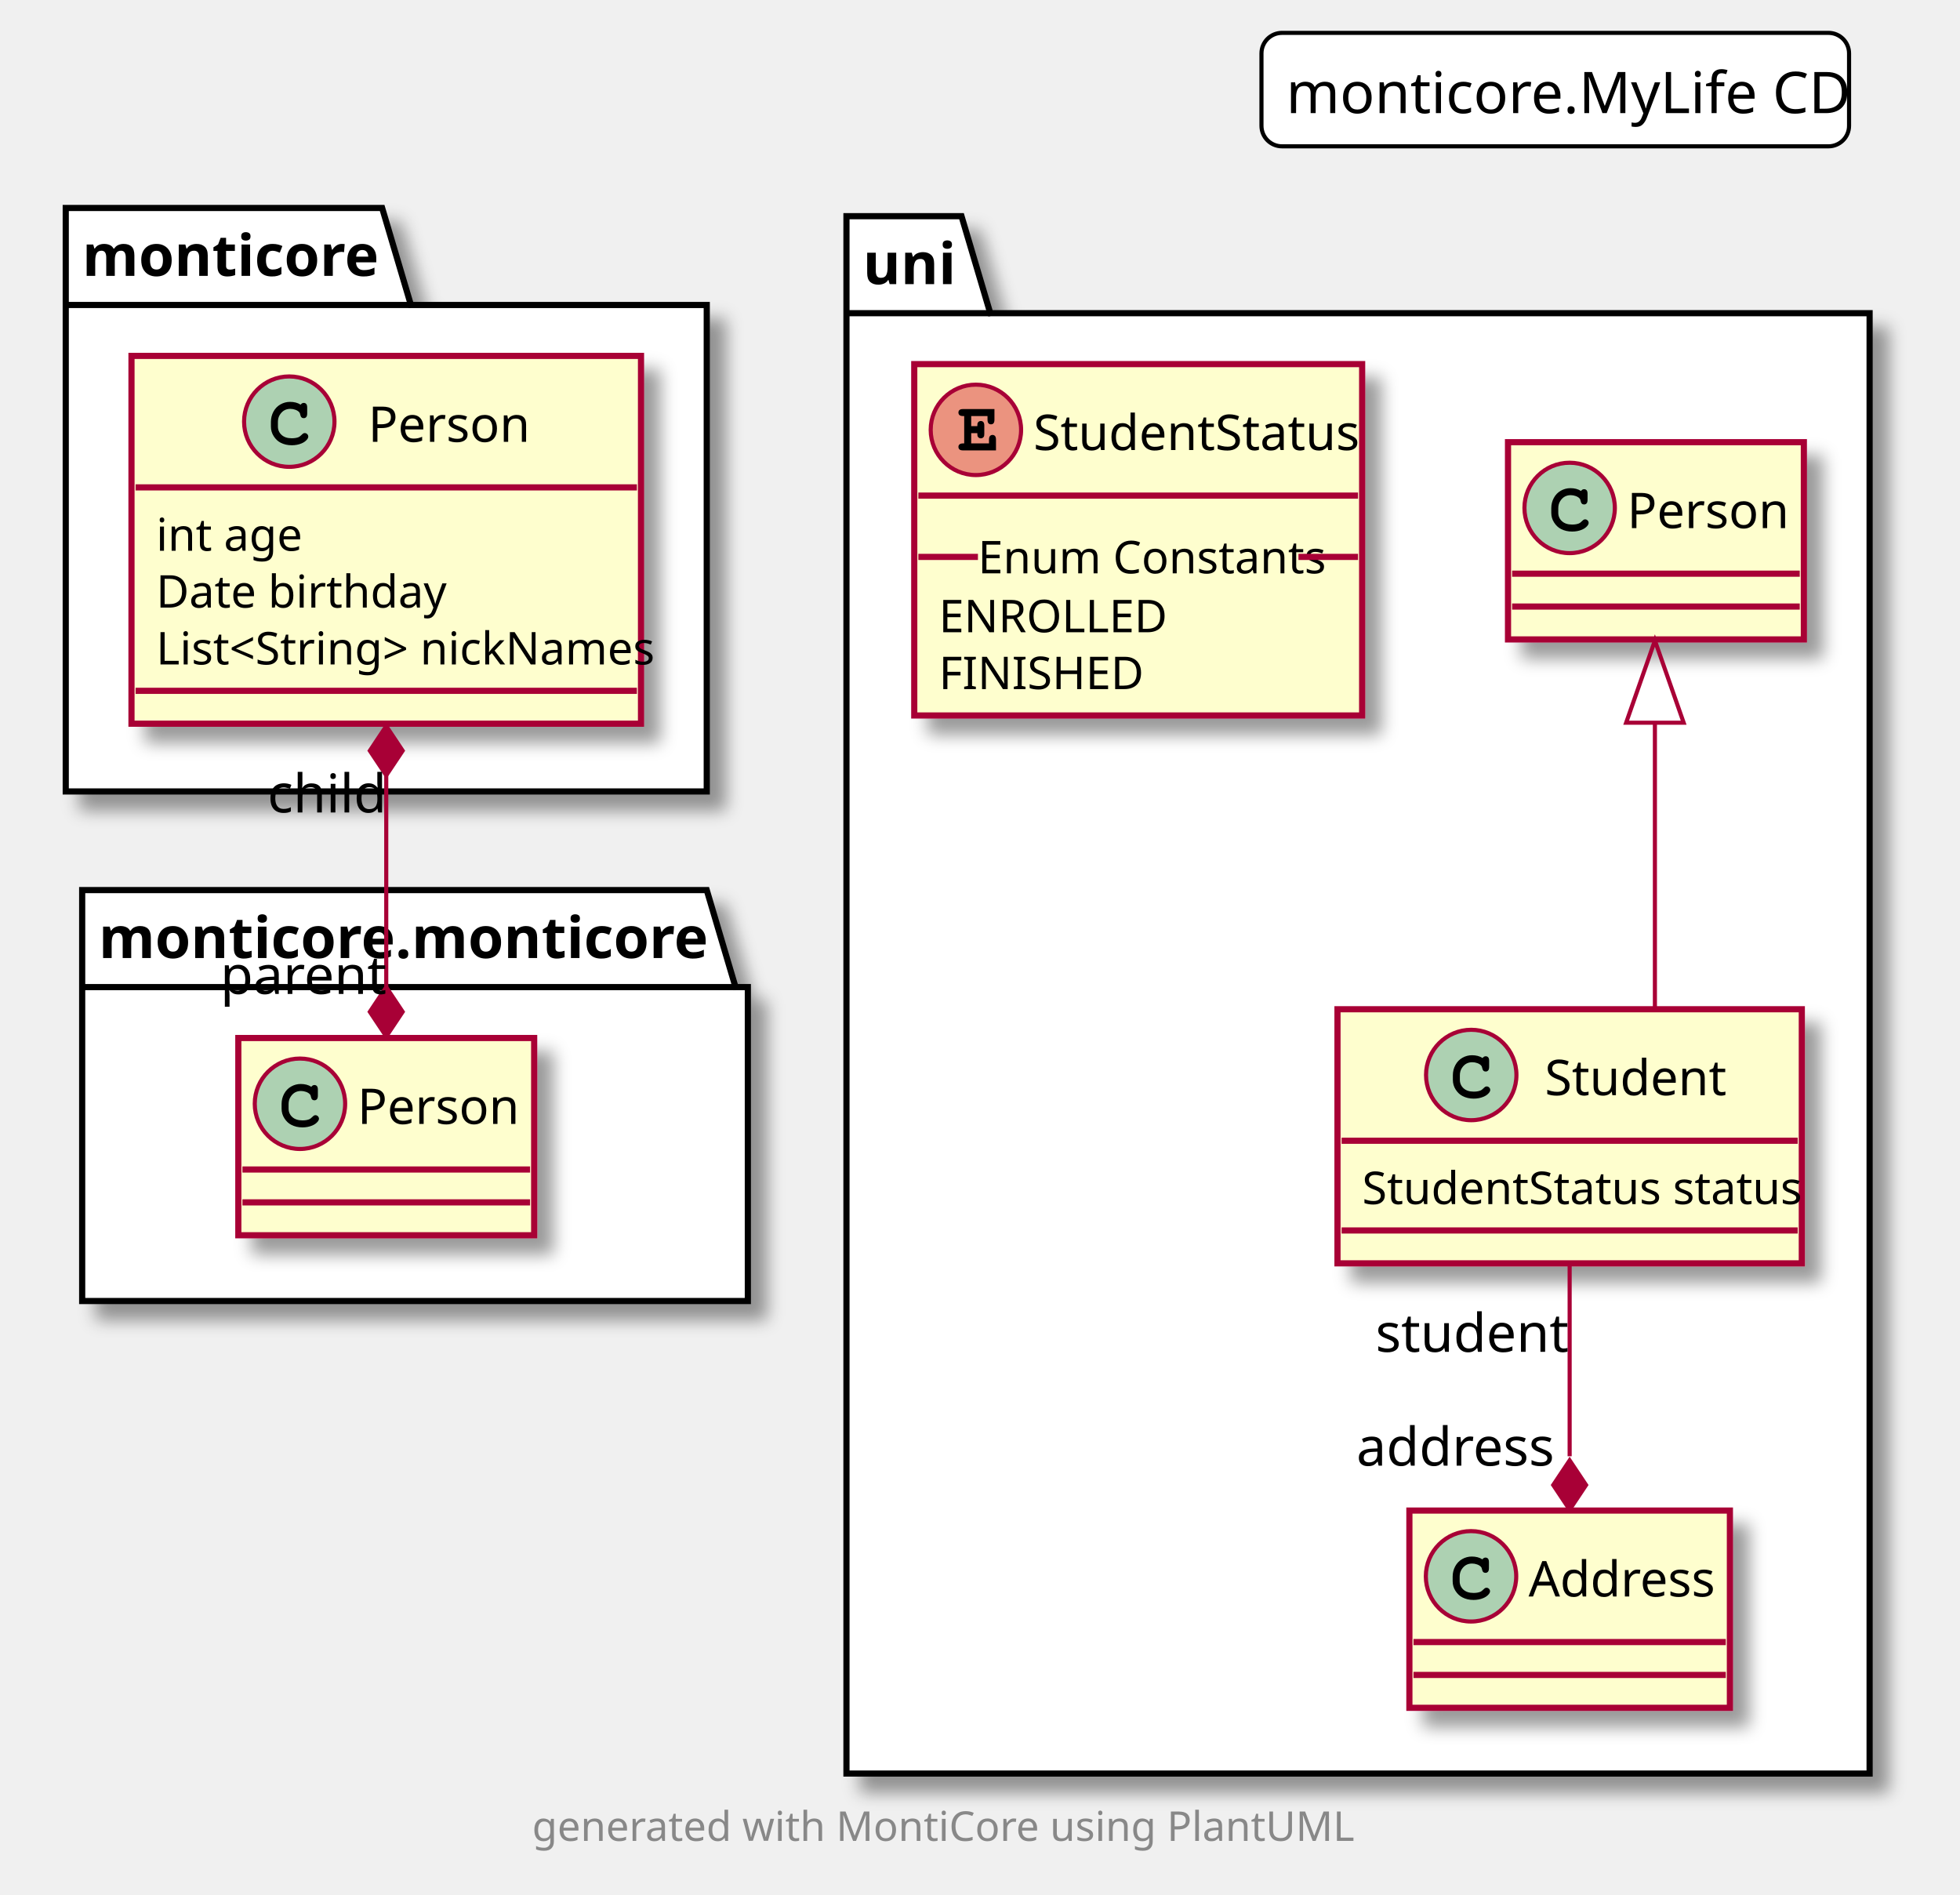
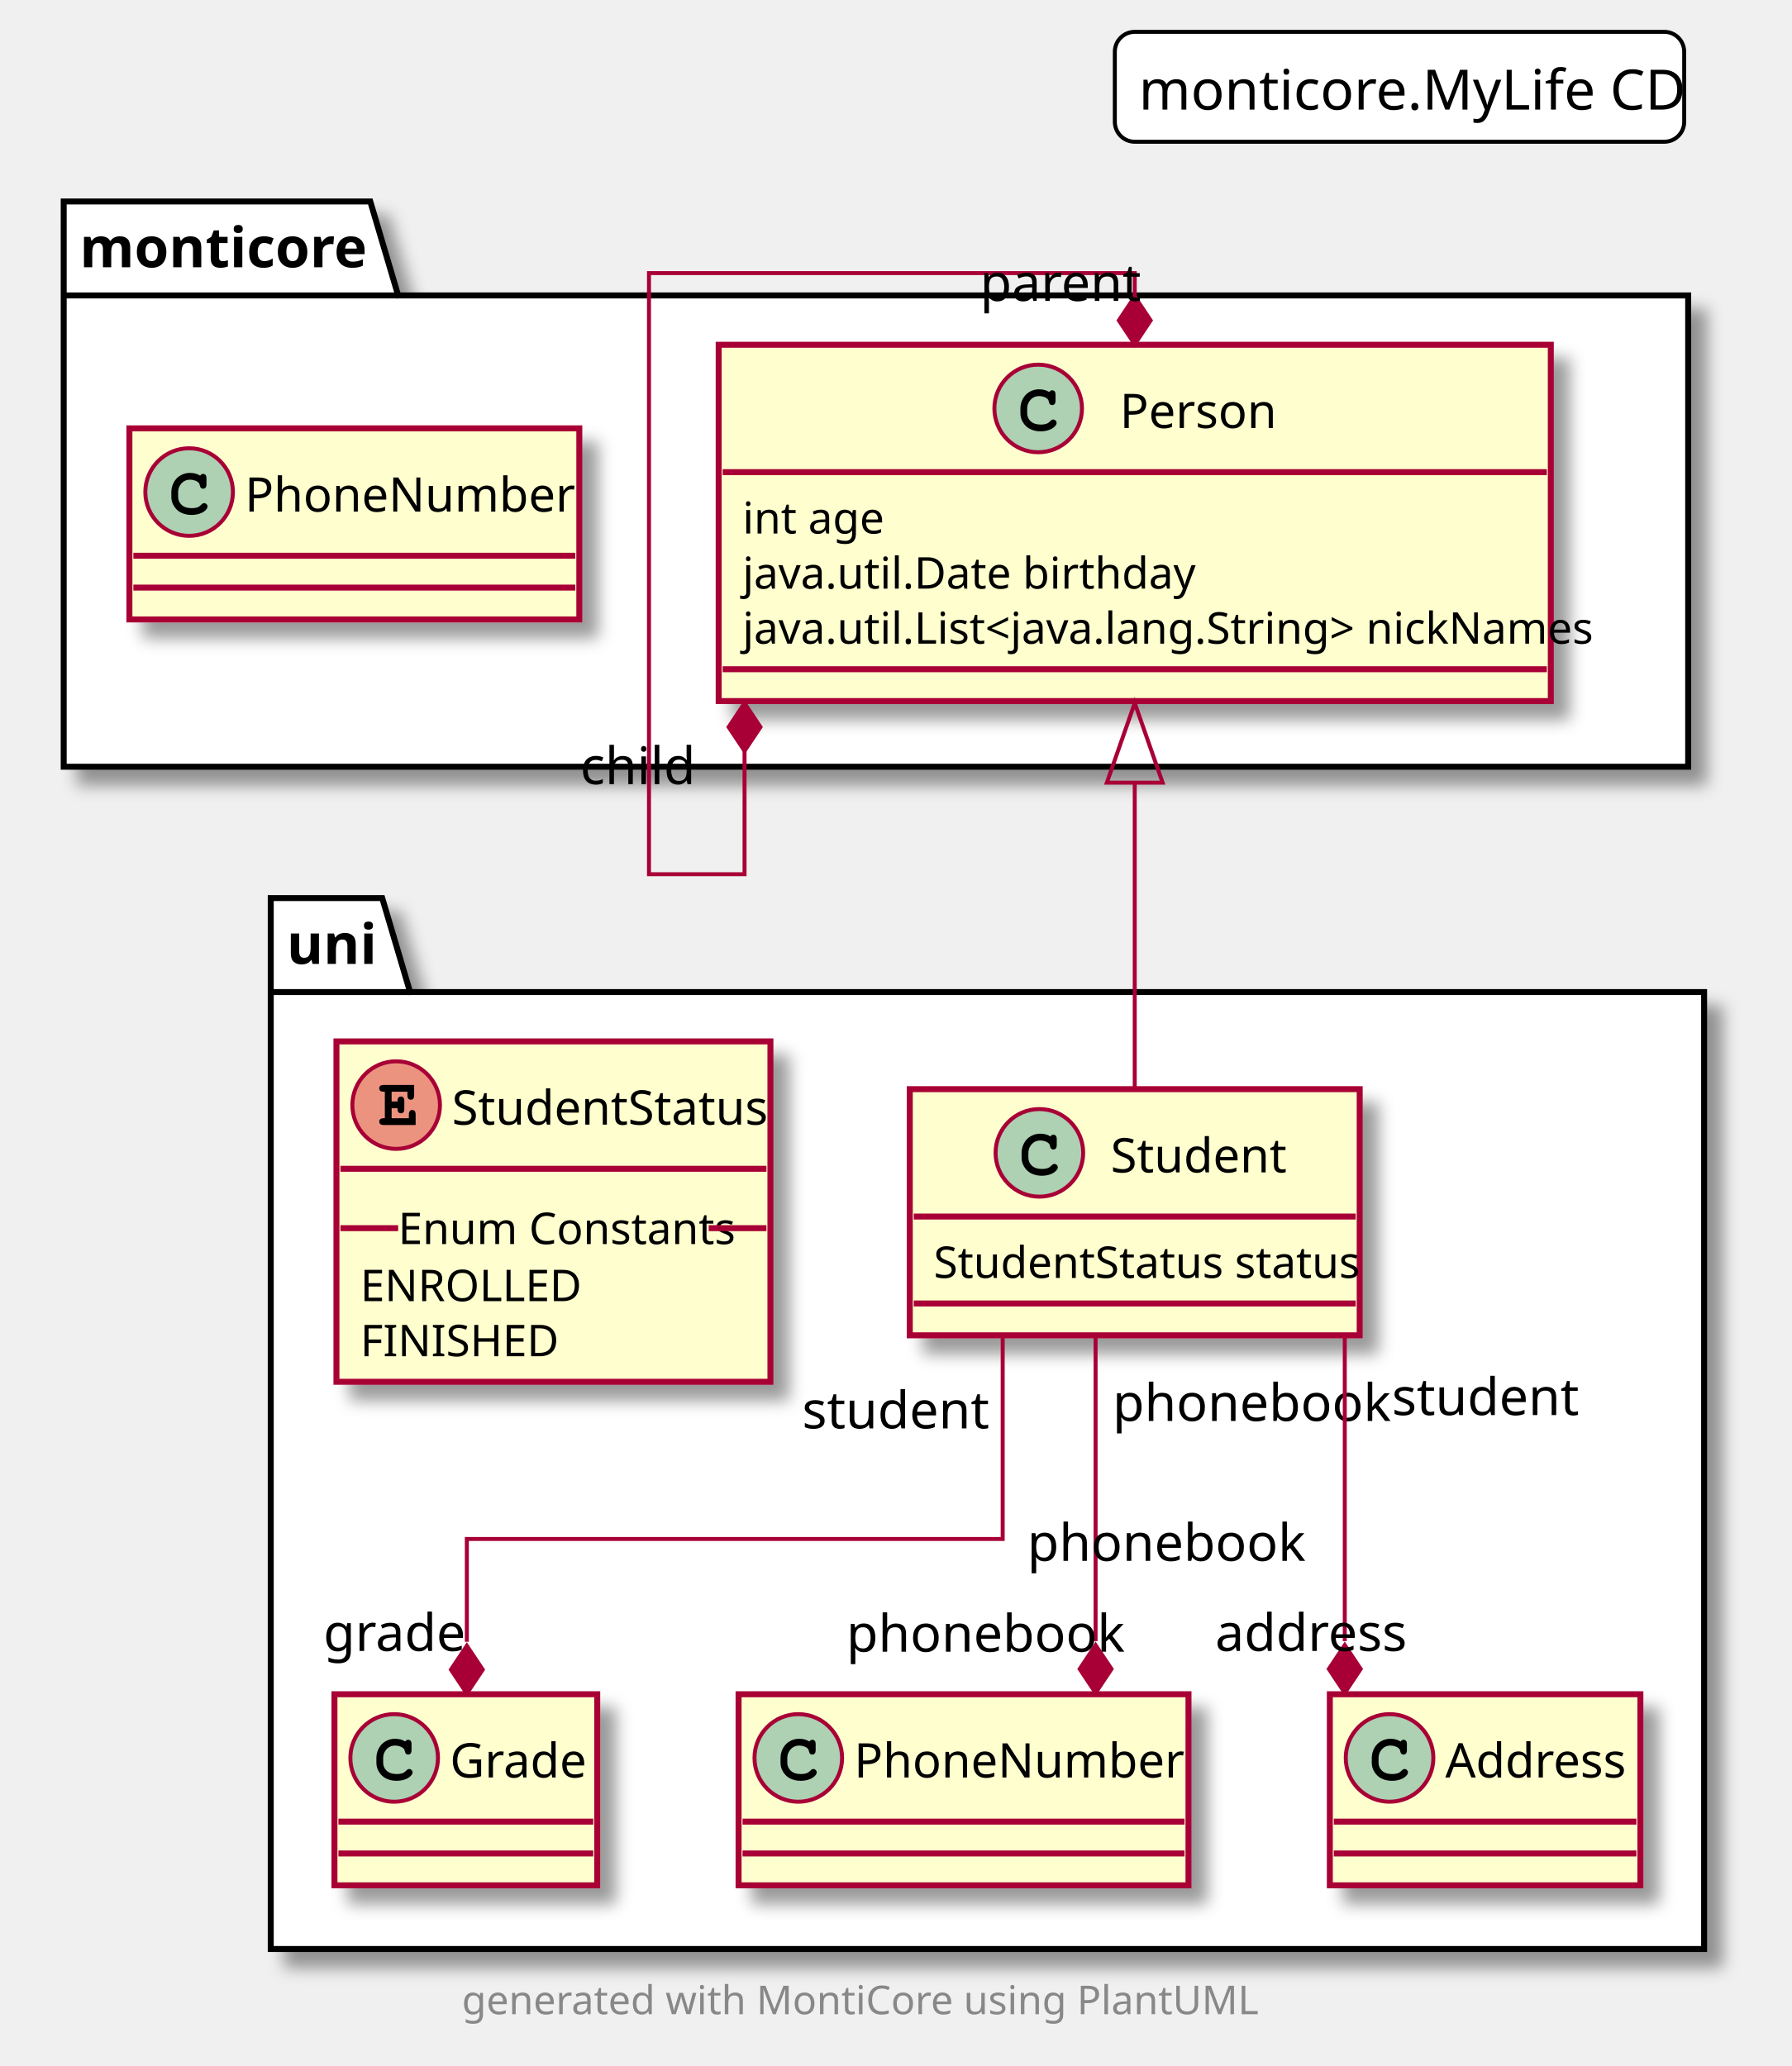
- <svg xmlns="http://www.w3.org/2000/svg" contentScriptType="application/ecmascript" contentStyleType="text/css" height="461px" preserveAspectRatio="none" style="width:477px;height:461px;" version="1.1" viewBox="0 0 477 461" width="477px" zoomAndPan="magnify">
+ <svg xmlns="http://www.w3.org/2000/svg" contentScriptType="application/ecmascript" contentStyleType="text/css" height="519px" preserveAspectRatio="none" style="width:450px;height:519px;" version="1.1" viewBox="0 0 450 519" width="450px" zoomAndPan="magnify">
  <defs>
-     <filter height="300%" id="f1g26eyxchkyy2" width="300%" x="-1" y="-1">
+     <filter height="300%" id="f1grjr6t81kyg3" width="300%" x="-1" y="-1">
      <feGaussianBlur result="blurOut" stdDeviation="2.0" />
      <feColorMatrix in="blurOut" result="blurOut2" type="matrix" values="0 0 0 0 0 0 0 0 0 0 0 0 0 0 0 0 0 0 .4 0" />
      <feOffset dx="4.0" dy="4.0" in="blurOut2" result="blurOut3" />
      <feBlend in="SourceGraphic" in2="blurOut3" mode="normal" />
    </filter>
  </defs>
  <g>
-     <rect fill="#FFFFFF" height="27.609" rx="5" ry="5" style="stroke: #000000; stroke-width: 1.0;" width="143" x="307" y="8" />
-     <text fill="#000000" font-family="sans-serif" font-size="14" lengthAdjust="spacingAndGlyphs" textLength="131" x="313" y="27.533">monticore.MyLife CD</text>
-     <polygon fill="#FFFFFF" filter="url(#f1g26eyxchkyy2)" points="16,50.609,93,50.609,100,74.219,172,74.219,172,192.609,16,192.609,16,50.609" style="stroke: #000000; stroke-width: 1.5;" />
+     <rect fill="#FFFFFF" height="27.609" rx="5" ry="5" style="stroke: #000000; stroke-width: 1.0;" width="143" x="280" y="8" />
+     <text fill="#000000" font-family="sans-serif" font-size="14" lengthAdjust="spacingAndGlyphs" textLength="131" x="286" y="27.533">monticore.MyLife CD</text>
+     <polygon fill="#FFFFFF" filter="url(#f1grjr6t81kyg3)" points="16,50.609,93,50.609,100,74.219,424,74.219,424,192.609,16,192.609,16,50.609" style="stroke: #000000; stroke-width: 1.5;" />
    <line style="stroke: #000000; stroke-width: 1.5;" x1="16" x2="100" y1="74.219" y2="74.219" />
    <text fill="#000000" font-family="sans-serif" font-size="14" font-weight="bold" lengthAdjust="spacingAndGlyphs" textLength="71" x="20" y="67.143">monticore</text>
-     <polygon fill="#FFFFFF" filter="url(#f1g26eyxchkyy2)" points="206,52.609,234,52.609,241,76.219,455,76.219,455,431.609,206,431.609,206,52.609" style="stroke: #000000; stroke-width: 1.5;" />
-     <line style="stroke: #000000; stroke-width: 1.5;" x1="206" x2="241" y1="76.219" y2="76.219" />
-     <text fill="#000000" font-family="sans-serif" font-size="14" font-weight="bold" lengthAdjust="spacingAndGlyphs" textLength="22" x="210" y="69.143">uni</text>
-     <polygon fill="#FFFFFF" filter="url(#f1g26eyxchkyy2)" points="20,216.609,172,216.609,179,240.219,182,240.219,182,316.609,20,316.609,20,216.609" style="stroke: #000000; stroke-width: 1.5;" />
-     <line style="stroke: #000000; stroke-width: 1.5;" x1="20" x2="179" y1="240.219" y2="240.219" />
-     <text fill="#000000" font-family="sans-serif" font-size="14" font-weight="bold" lengthAdjust="spacingAndGlyphs" textLength="146" x="24" y="233.143">monticore.monticore</text>
-     <rect fill="#FEFECE" filter="url(#f1g26eyxchkyy2)" height="89.508" id="monticore.Person" style="stroke: #A80036; stroke-width: 1.5;" width="124" x="32" y="86.609" />
-     <ellipse cx="70.4" cy="102.609" fill="#ADD1B2" rx="11" ry="11" style="stroke: #A80036; stroke-width: 1.0;" />
-     <path d="M73.166,98.484 Q73.322,98.266 73.509,98.156 Q73.697,98.047 73.916,98.047 Q74.291,98.047 74.525,98.305 Q74.759,98.562 74.759,99.172 L74.759,100.625 Q74.759,101.234 74.525,101.5 Q74.291,101.766 73.916,101.766 Q73.572,101.766 73.369,101.562 Q73.166,101.375 73.056,100.859 Q73.009,100.5 72.822,100.312 Q72.494,99.938 71.884,99.719 Q71.275,99.5 70.65,99.5 Q69.884,99.5 69.252,99.828 Q68.619,100.156 68.127,100.906 Q67.634,101.656 67.634,102.688 L67.634,103.781 Q67.634,105.016 68.525,105.836 Q69.416,106.656 71.009,106.656 Q71.947,106.656 72.603,106.406 Q72.994,106.25 73.416,105.812 Q73.681,105.547 73.83,105.469 Q73.978,105.391 74.181,105.391 Q74.509,105.391 74.767,105.648 Q75.025,105.906 75.025,106.25 Q75.025,106.594 74.681,107 Q74.181,107.578 73.384,107.906 Q72.306,108.359 71.009,108.359 Q69.494,108.359 68.291,107.734 Q67.306,107.234 66.619,106.164 Q65.931,105.094 65.931,103.812 L65.931,102.656 Q65.931,101.328 66.548,100.18 Q67.166,99.031 68.259,98.414 Q69.353,97.797 70.588,97.797 Q71.322,97.797 71.97,97.961 Q72.619,98.125 73.166,98.484 Z " />
-     <text fill="#000000" font-family="sans-serif" font-size="12" lengthAdjust="spacingAndGlyphs" textLength="40" x="89.6" y="107.519">Person</text>
-     <line style="stroke: #A80036; stroke-width: 1.5;" x1="33" x2="155" y1="118.609" y2="118.609" />
-     <text fill="#000000" font-family="sans-serif" font-size="11" lengthAdjust="spacingAndGlyphs" textLength="32" x="38" y="134.028">int age</text>
-     <text fill="#000000" font-family="sans-serif" font-size="11" lengthAdjust="spacingAndGlyphs" textLength="64" x="38" y="147.864">Date birthday</text>
-     <text fill="#000000" font-family="sans-serif" font-size="11" lengthAdjust="spacingAndGlyphs" textLength="112" x="38" y="161.7">List&lt;String&gt; nickNames</text>
-     <line style="stroke: #A80036; stroke-width: 1.5;" x1="33" x2="155" y1="168.117" y2="168.117" />
-     <rect fill="#FEFECE" filter="url(#f1g26eyxchkyy2)" height="61.836" id="uni.Student" style="stroke: #A80036; stroke-width: 1.5;" width="113" x="325.5" y="245.609" />
-     <ellipse cx="358.05" cy="261.609" fill="#ADD1B2" rx="11" ry="11" style="stroke: #A80036; stroke-width: 1.0;" />
-     <path d="M360.816,257.484 Q360.972,257.266 361.159,257.156 Q361.347,257.047 361.566,257.047 Q361.941,257.047 362.175,257.305 Q362.409,257.562 362.409,258.172 L362.409,259.625 Q362.409,260.234 362.175,260.5 Q361.941,260.766 361.566,260.766 Q361.222,260.766 361.019,260.562 Q360.816,260.375 360.706,259.859 Q360.659,259.5 360.472,259.312 Q360.144,258.938 359.534,258.719 Q358.925,258.5 358.3,258.5 Q357.534,258.5 356.902,258.828 Q356.269,259.156 355.777,259.906 Q355.284,260.656 355.284,261.688 L355.284,262.781 Q355.284,264.016 356.175,264.836 Q357.066,265.656 358.659,265.656 Q359.597,265.656 360.253,265.406 Q360.644,265.25 361.066,264.812 Q361.331,264.547 361.48,264.469 Q361.628,264.391 361.831,264.391 Q362.159,264.391 362.417,264.648 Q362.675,264.906 362.675,265.25 Q362.675,265.594 362.331,266 Q361.831,266.578 361.034,266.906 Q359.956,267.359 358.659,267.359 Q357.144,267.359 355.941,266.734 Q354.956,266.234 354.269,265.164 Q353.581,264.094 353.581,262.812 L353.581,261.656 Q353.581,260.328 354.198,259.18 Q354.816,258.031 355.909,257.414 Q357.003,256.797 358.238,256.797 Q358.972,256.797 359.62,256.961 Q360.269,257.125 360.816,257.484 Z " />
-     <text fill="#000000" font-family="sans-serif" font-size="12" lengthAdjust="spacingAndGlyphs" textLength="42" x="375.95" y="266.519">Student</text>
-     <line style="stroke: #A80036; stroke-width: 1.5;" x1="326.5" x2="437.5" y1="277.609" y2="277.609" />
-     <text fill="#000000" font-family="sans-serif" font-size="11" lengthAdjust="spacingAndGlyphs" textLength="101" x="331.5" y="293.028">StudentStatus status</text>
-     <line style="stroke: #A80036; stroke-width: 1.5;" x1="326.5" x2="437.5" y1="299.445" y2="299.445" />
-     <rect fill="#FEFECE" filter="url(#f1g26eyxchkyy2)" height="48" id="uni.Person" style="stroke: #A80036; stroke-width: 1.5;" width="72" x="367" y="107.609" />
-     <ellipse cx="382" cy="123.609" fill="#ADD1B2" rx="11" ry="11" style="stroke: #A80036; stroke-width: 1.0;" />
-     <path d="M384.766,119.484 Q384.922,119.266 385.109,119.156 Q385.297,119.047 385.516,119.047 Q385.891,119.047 386.125,119.305 Q386.359,119.562 386.359,120.172 L386.359,121.625 Q386.359,122.234 386.125,122.5 Q385.891,122.766 385.516,122.766 Q385.172,122.766 384.969,122.562 Q384.766,122.375 384.656,121.859 Q384.609,121.5 384.422,121.312 Q384.094,120.938 383.484,120.719 Q382.875,120.5 382.25,120.5 Q381.484,120.5 380.852,120.828 Q380.219,121.156 379.727,121.906 Q379.234,122.656 379.234,123.688 L379.234,124.781 Q379.234,126.016 380.125,126.836 Q381.016,127.656 382.609,127.656 Q383.547,127.656 384.203,127.406 Q384.594,127.25 385.016,126.812 Q385.281,126.547 385.43,126.469 Q385.578,126.391 385.781,126.391 Q386.109,126.391 386.367,126.648 Q386.625,126.906 386.625,127.25 Q386.625,127.594 386.281,128 Q385.781,128.578 384.984,128.906 Q383.906,129.359 382.609,129.359 Q381.094,129.359 379.891,128.734 Q378.906,128.234 378.219,127.164 Q377.531,126.094 377.531,124.812 L377.531,123.656 Q377.531,122.328 378.148,121.18 Q378.766,120.031 379.859,119.414 Q380.953,118.797 382.188,118.797 Q382.922,118.797 383.57,118.961 Q384.219,119.125 384.766,119.484 Z " />
-     <text fill="#000000" font-family="sans-serif" font-size="12" lengthAdjust="spacingAndGlyphs" textLength="40" x="396" y="128.519">Person</text>
-     <line style="stroke: #A80036; stroke-width: 1.5;" x1="368" x2="438" y1="139.609" y2="139.609" />
-     <line style="stroke: #A80036; stroke-width: 1.5;" x1="368" x2="438" y1="147.609" y2="147.609" />
-     <rect fill="#FEFECE" filter="url(#f1g26eyxchkyy2)" height="85.508" id="uni.StudentStatus" style="stroke: #A80036; stroke-width: 1.5;" width="109" x="222.5" y="88.609" />
-     <ellipse cx="237.5" cy="104.609" fill="#EB937F" rx="11" ry="11" style="stroke: #A80036; stroke-width: 1.0;" />
-     <path d="M236.359,105.406 L236.359,107.906 L240.688,107.906 L240.688,106.984 Q240.688,106.375 240.93,106.109 Q241.172,105.844 241.547,105.844 Q241.922,105.844 242.156,106.109 Q242.391,106.375 242.391,106.984 L242.391,109.609 L234.391,109.609 Q233.766,109.609 233.508,109.375 Q233.25,109.141 233.25,108.75 Q233.25,108.375 233.516,108.141 Q233.781,107.906 234.391,107.906 L234.656,107.906 L234.656,101.25 L234.391,101.25 Q233.766,101.25 233.508,101.016 Q233.25,100.781 233.25,100.391 Q233.25,100.016 233.508,99.781 Q233.766,99.547 234.391,99.547 L242.016,99.547 L242.016,102.141 Q242.016,102.75 241.789,103.008 Q241.562,103.266 241.172,103.266 Q240.797,103.266 240.562,103.008 Q240.328,102.75 240.328,102.141 L240.328,101.25 L236.359,101.25 L236.359,103.703 L237.844,103.703 Q237.844,103.047 237.969,102.859 Q238.234,102.453 238.703,102.453 Q239.078,102.453 239.312,102.711 Q239.547,102.969 239.547,103.578 L239.547,105.547 Q239.547,106.094 239.422,106.281 Q239.156,106.672 238.703,106.672 Q238.234,106.672 237.969,106.266 Q237.844,106.078 237.844,105.406 L236.359,105.406 Z " />
-     <text fill="#000000" font-family="sans-serif" font-size="12" lengthAdjust="spacingAndGlyphs" textLength="77" x="251.5" y="109.519">StudentStatus</text>
-     <line style="stroke: #A80036; stroke-width: 1.5;" x1="223.5" x2="330.5" y1="120.609" y2="120.609" />
-     <text fill="#000000" font-family="sans-serif" font-size="11" lengthAdjust="spacingAndGlyphs" textLength="53" x="228.5" y="153.864">ENROLLED</text>
-     <text fill="#000000" font-family="sans-serif" font-size="11" lengthAdjust="spacingAndGlyphs" textLength="44" x="228.5" y="167.7">FINISHED</text>
-     <line style="stroke: #A80036; stroke-width: 1.5;" x1="223.5" x2="238" y1="135.527" y2="135.527" />
-     <text fill="#000000" font-family="sans-serif" font-size="11" lengthAdjust="spacingAndGlyphs" textLength="78" x="238" y="139.528">Enum Constants</text>
-     <line style="stroke: #A80036; stroke-width: 1.5;" x1="316" x2="330.5" y1="135.527" y2="135.527" />
-     <rect fill="#FEFECE" filter="url(#f1g26eyxchkyy2)" height="48" id="uni.Address" style="stroke: #A80036; stroke-width: 1.5;" width="78" x="343" y="367.609" />
-     <ellipse cx="358" cy="383.609" fill="#ADD1B2" rx="11" ry="11" style="stroke: #A80036; stroke-width: 1.0;" />
-     <path d="M360.766,379.484 Q360.922,379.266 361.109,379.156 Q361.297,379.047 361.516,379.047 Q361.891,379.047 362.125,379.305 Q362.359,379.562 362.359,380.172 L362.359,381.625 Q362.359,382.234 362.125,382.5 Q361.891,382.766 361.516,382.766 Q361.172,382.766 360.969,382.562 Q360.766,382.375 360.656,381.859 Q360.609,381.5 360.422,381.312 Q360.094,380.938 359.484,380.719 Q358.875,380.5 358.25,380.5 Q357.484,380.5 356.852,380.828 Q356.219,381.156 355.727,381.906 Q355.234,382.656 355.234,383.688 L355.234,384.781 Q355.234,386.016 356.125,386.836 Q357.016,387.656 358.609,387.656 Q359.547,387.656 360.203,387.406 Q360.594,387.25 361.016,386.812 Q361.281,386.547 361.43,386.469 Q361.578,386.391 361.781,386.391 Q362.109,386.391 362.367,386.648 Q362.625,386.906 362.625,387.25 Q362.625,387.594 362.281,388 Q361.781,388.578 360.984,388.906 Q359.906,389.359 358.609,389.359 Q357.094,389.359 355.891,388.734 Q354.906,388.234 354.219,387.164 Q353.531,386.094 353.531,384.812 L353.531,383.656 Q353.531,382.328 354.148,381.18 Q354.766,380.031 355.859,379.414 Q356.953,378.797 358.188,378.797 Q358.922,378.797 359.57,378.961 Q360.219,379.125 360.766,379.484 Z " />
-     <text fill="#000000" font-family="sans-serif" font-size="12" lengthAdjust="spacingAndGlyphs" textLength="46" x="372" y="388.519">Address</text>
-     <line style="stroke: #A80036; stroke-width: 1.5;" x1="344" x2="420" y1="399.609" y2="399.609" />
-     <line style="stroke: #A80036; stroke-width: 1.5;" x1="344" x2="420" y1="407.609" y2="407.609" />
-     <rect fill="#FEFECE" filter="url(#f1g26eyxchkyy2)" height="48" id="monticore.monticore.Person" style="stroke: #A80036; stroke-width: 1.5;" width="72" x="58" y="252.609" />
-     <ellipse cx="73" cy="268.609" fill="#ADD1B2" rx="11" ry="11" style="stroke: #A80036; stroke-width: 1.0;" />
-     <path d="M75.766,264.484 Q75.922,264.266 76.109,264.156 Q76.297,264.047 76.516,264.047 Q76.891,264.047 77.125,264.305 Q77.359,264.562 77.359,265.172 L77.359,266.625 Q77.359,267.234 77.125,267.5 Q76.891,267.766 76.516,267.766 Q76.172,267.766 75.969,267.562 Q75.766,267.375 75.656,266.859 Q75.609,266.5 75.422,266.312 Q75.094,265.938 74.484,265.719 Q73.875,265.5 73.25,265.5 Q72.484,265.5 71.852,265.828 Q71.219,266.156 70.727,266.906 Q70.234,267.656 70.234,268.688 L70.234,269.781 Q70.234,271.016 71.125,271.836 Q72.016,272.656 73.609,272.656 Q74.547,272.656 75.203,272.406 Q75.594,272.25 76.016,271.812 Q76.281,271.547 76.43,271.469 Q76.578,271.391 76.781,271.391 Q77.109,271.391 77.367,271.648 Q77.625,271.906 77.625,272.25 Q77.625,272.594 77.281,273 Q76.781,273.578 75.984,273.906 Q74.906,274.359 73.609,274.359 Q72.094,274.359 70.891,273.734 Q69.906,273.234 69.219,272.164 Q68.531,271.094 68.531,269.812 L68.531,268.656 Q68.531,267.328 69.148,266.18 Q69.766,265.031 70.859,264.414 Q71.953,263.797 73.188,263.797 Q73.922,263.797 74.57,263.961 Q75.219,264.125 75.766,264.484 Z " />
-     <text fill="#000000" font-family="sans-serif" font-size="12" lengthAdjust="spacingAndGlyphs" textLength="40" x="87" y="273.519">Person</text>
-     <line style="stroke: #A80036; stroke-width: 1.5;" x1="59" x2="129" y1="284.609" y2="284.609" />
-     <line style="stroke: #A80036; stroke-width: 1.5;" x1="59" x2="129" y1="292.609" y2="292.609" />
-     <path d="M402.75,175.879 C402.75,175.879 402.75,245.421 402.75,245.421 " fill="none" id="uni.Person&lt;-uni.Student" style="stroke: #A80036; stroke-width: 1.0;" />
-     <polygon fill="none" points="395.75,175.879,402.75,155.879,409.75,175.879,395.75,175.879" style="stroke: #A80036; stroke-width: 1.0;" />
-     <path d="M94,188.693 C94,188.693 94,240.232 94,240.232 " fill="none" id="monticore.Person-monticore.monticore.Person" style="stroke: #A80036; stroke-width: 1.0;" />
-     <polygon fill="#A80036" points="94,252.232,98,246.232,94,240.232,90,246.232,94,252.232" style="stroke: #A80036; stroke-width: 1.0;" />
-     <polygon fill="#A80036" points="94,176.693,90,182.693,94,188.693,98,182.693,94,176.693" style="stroke: #A80036; stroke-width: 1.0;" />
-     <text fill="#000000" font-family="sans-serif" font-size="13" lengthAdjust="spacingAndGlyphs" textLength="36" x="53.612" y="241.878">parent</text>
-     <text fill="#000000" font-family="sans-serif" font-size="13" lengthAdjust="spacingAndGlyphs" textLength="27" x="65.102" y="197.713">child</text>
-     <path d="M382,307.73 C382,307.73 382,354.393 382,354.393 " fill="none" id="uni.Student-&gt;uni.Address" style="stroke: #A80036; stroke-width: 1.0;" />
-     <polygon fill="#A80036" points="382,367.393,386,361.393,382,355.393,378,361.393,382,367.393" style="stroke: #A80036; stroke-width: 1.0;" />
-     <text fill="#000000" font-family="sans-serif" font-size="13" lengthAdjust="spacingAndGlyphs" textLength="43" x="334.767" y="328.978">student</text>
-     <text fill="#000000" font-family="sans-serif" font-size="13" lengthAdjust="spacingAndGlyphs" textLength="46" x="330.106" y="356.678">address</text>
-     <text fill="#888888" font-family="sans-serif" font-size="10" lengthAdjust="spacingAndGlyphs" textLength="200" x="129.5" y="447.99">generated with MontiCore using PlantUML</text>
+     <polygon fill="#FFFFFF" filter="url(#f1grjr6t81kyg3)" points="68,225.609,96,225.609,103,249.219,428,249.219,428,489.609,68,489.609,68,225.609" style="stroke: #000000; stroke-width: 1.5;" />
+     <line style="stroke: #000000; stroke-width: 1.5;" x1="68" x2="103" y1="249.219" y2="249.219" />
+     <text fill="#000000" font-family="sans-serif" font-size="14" font-weight="bold" lengthAdjust="spacingAndGlyphs" textLength="22" x="72" y="242.143">uni</text>
+     <rect fill="#FEFECE" filter="url(#f1grjr6t81kyg3)" height="89.508" id="monticore.Person" style="stroke: #A80036; stroke-width: 1.5;" width="209" x="180.5" y="86.609" />
+     <ellipse cx="260.75" cy="102.609" fill="#ADD1B2" rx="11" ry="11" style="stroke: #A80036; stroke-width: 1.0;" />
+     <path d="M263.516,98.484 Q263.672,98.266 263.859,98.156 Q264.047,98.047 264.266,98.047 Q264.641,98.047 264.875,98.305 Q265.109,98.562 265.109,99.172 L265.109,100.625 Q265.109,101.234 264.875,101.5 Q264.641,101.766 264.266,101.766 Q263.922,101.766 263.719,101.562 Q263.516,101.375 263.406,100.859 Q263.359,100.5 263.172,100.312 Q262.844,99.938 262.234,99.719 Q261.625,99.5 261,99.5 Q260.234,99.5 259.602,99.828 Q258.969,100.156 258.477,100.906 Q257.984,101.656 257.984,102.688 L257.984,103.781 Q257.984,105.016 258.875,105.836 Q259.766,106.656 261.359,106.656 Q262.297,106.656 262.953,106.406 Q263.344,106.25 263.766,105.812 Q264.031,105.547 264.18,105.469 Q264.328,105.391 264.531,105.391 Q264.859,105.391 265.117,105.648 Q265.375,105.906 265.375,106.25 Q265.375,106.594 265.031,107 Q264.531,107.578 263.734,107.906 Q262.656,108.359 261.359,108.359 Q259.844,108.359 258.641,107.734 Q257.656,107.234 256.969,106.164 Q256.281,105.094 256.281,103.812 L256.281,102.656 Q256.281,101.328 256.898,100.18 Q257.516,99.031 258.609,98.414 Q259.703,97.797 260.938,97.797 Q261.672,97.797 262.32,97.961 Q262.969,98.125 263.516,98.484 Z " />
+     <text fill="#000000" font-family="sans-serif" font-size="12" lengthAdjust="spacingAndGlyphs" textLength="40" x="281.25" y="107.519">Person</text>
+     <line style="stroke: #A80036; stroke-width: 1.5;" x1="181.5" x2="388.5" y1="118.609" y2="118.609" />
+     <text fill="#000000" font-family="sans-serif" font-size="11" lengthAdjust="spacingAndGlyphs" textLength="32" x="186.5" y="134.028">int age</text>
+     <text fill="#000000" font-family="sans-serif" font-size="11" lengthAdjust="spacingAndGlyphs" textLength="103" x="186.5" y="147.864">java.util.Date birthday</text>
+     <text fill="#000000" font-family="sans-serif" font-size="11" lengthAdjust="spacingAndGlyphs" textLength="197" x="186.5" y="161.7">java.util.List&lt;java.lang.String&gt; nickNames</text>
+     <line style="stroke: #A80036; stroke-width: 1.5;" x1="181.5" x2="388.5" y1="168.117" y2="168.117" />
+     <rect fill="#FEFECE" filter="url(#f1grjr6t81kyg3)" height="48" id="monticore.PhoneNumber" style="stroke: #A80036; stroke-width: 1.5;" width="113" x="32.5" y="107.609" />
+     <ellipse cx="47.5" cy="123.609" fill="#ADD1B2" rx="11" ry="11" style="stroke: #A80036; stroke-width: 1.0;" />
+     <path d="M50.266,119.484 Q50.422,119.266 50.609,119.156 Q50.797,119.047 51.016,119.047 Q51.391,119.047 51.625,119.305 Q51.859,119.562 51.859,120.172 L51.859,121.625 Q51.859,122.234 51.625,122.5 Q51.391,122.766 51.016,122.766 Q50.672,122.766 50.469,122.562 Q50.266,122.375 50.156,121.859 Q50.109,121.5 49.922,121.312 Q49.594,120.938 48.984,120.719 Q48.375,120.5 47.75,120.5 Q46.984,120.5 46.352,120.828 Q45.719,121.156 45.227,121.906 Q44.734,122.656 44.734,123.688 L44.734,124.781 Q44.734,126.016 45.625,126.836 Q46.516,127.656 48.109,127.656 Q49.047,127.656 49.703,127.406 Q50.094,127.25 50.516,126.812 Q50.781,126.547 50.93,126.469 Q51.078,126.391 51.281,126.391 Q51.609,126.391 51.867,126.648 Q52.125,126.906 52.125,127.25 Q52.125,127.594 51.781,128 Q51.281,128.578 50.484,128.906 Q49.406,129.359 48.109,129.359 Q46.594,129.359 45.391,128.734 Q44.406,128.234 43.719,127.164 Q43.031,126.094 43.031,124.812 L43.031,123.656 Q43.031,122.328 43.648,121.18 Q44.266,120.031 45.359,119.414 Q46.453,118.797 47.688,118.797 Q48.422,118.797 49.07,118.961 Q49.719,119.125 50.266,119.484 Z " />
+     <text fill="#000000" font-family="sans-serif" font-size="12" lengthAdjust="spacingAndGlyphs" textLength="81" x="61.5" y="128.519">PhoneNumber</text>
+     <line style="stroke: #A80036; stroke-width: 1.5;" x1="33.5" x2="144.5" y1="139.609" y2="139.609" />
+     <line style="stroke: #A80036; stroke-width: 1.5;" x1="33.5" x2="144.5" y1="147.609" y2="147.609" />
+     <rect fill="#FEFECE" filter="url(#f1grjr6t81kyg3)" height="61.836" id="uni.Student" style="stroke: #A80036; stroke-width: 1.5;" width="113" x="228.5" y="273.609" />
+     <ellipse cx="261.05" cy="289.609" fill="#ADD1B2" rx="11" ry="11" style="stroke: #A80036; stroke-width: 1.0;" />
+     <path d="M263.816,285.484 Q263.972,285.266 264.159,285.156 Q264.347,285.047 264.566,285.047 Q264.941,285.047 265.175,285.305 Q265.409,285.562 265.409,286.172 L265.409,287.625 Q265.409,288.234 265.175,288.5 Q264.941,288.766 264.566,288.766 Q264.222,288.766 264.019,288.562 Q263.816,288.375 263.706,287.859 Q263.659,287.5 263.472,287.312 Q263.144,286.938 262.534,286.719 Q261.925,286.5 261.3,286.5 Q260.534,286.5 259.902,286.828 Q259.269,287.156 258.777,287.906 Q258.284,288.656 258.284,289.688 L258.284,290.781 Q258.284,292.016 259.175,292.836 Q260.066,293.656 261.659,293.656 Q262.597,293.656 263.253,293.406 Q263.644,293.25 264.066,292.812 Q264.331,292.547 264.48,292.469 Q264.628,292.391 264.831,292.391 Q265.159,292.391 265.417,292.648 Q265.675,292.906 265.675,293.25 Q265.675,293.594 265.331,294 Q264.831,294.578 264.034,294.906 Q262.956,295.359 261.659,295.359 Q260.144,295.359 258.941,294.734 Q257.956,294.234 257.269,293.164 Q256.581,292.094 256.581,290.812 L256.581,289.656 Q256.581,288.328 257.198,287.18 Q257.816,286.031 258.909,285.414 Q260.003,284.797 261.238,284.797 Q261.972,284.797 262.62,284.961 Q263.269,285.125 263.816,285.484 Z " />
+     <text fill="#000000" font-family="sans-serif" font-size="12" lengthAdjust="spacingAndGlyphs" textLength="42" x="278.95" y="294.519">Student</text>
+     <line style="stroke: #A80036; stroke-width: 1.5;" x1="229.5" x2="340.5" y1="305.609" y2="305.609" />
+     <text fill="#000000" font-family="sans-serif" font-size="11" lengthAdjust="spacingAndGlyphs" textLength="101" x="234.5" y="321.028">StudentStatus status</text>
+     <line style="stroke: #A80036; stroke-width: 1.5;" x1="229.5" x2="340.5" y1="327.445" y2="327.445" />
+     <rect fill="#FEFECE" filter="url(#f1grjr6t81kyg3)" height="48" id="uni.Grade" style="stroke: #A80036; stroke-width: 1.5;" width="66" x="84" y="425.609" />
+     <ellipse cx="99" cy="441.609" fill="#ADD1B2" rx="11" ry="11" style="stroke: #A80036; stroke-width: 1.0;" />
+     <path d="M101.766,437.484 Q101.922,437.266 102.109,437.156 Q102.297,437.047 102.516,437.047 Q102.891,437.047 103.125,437.305 Q103.359,437.562 103.359,438.172 L103.359,439.625 Q103.359,440.234 103.125,440.5 Q102.891,440.766 102.516,440.766 Q102.172,440.766 101.969,440.562 Q101.766,440.375 101.656,439.859 Q101.609,439.5 101.422,439.312 Q101.094,438.938 100.484,438.719 Q99.875,438.5 99.25,438.5 Q98.484,438.5 97.852,438.828 Q97.219,439.156 96.727,439.906 Q96.234,440.656 96.234,441.688 L96.234,442.781 Q96.234,444.016 97.125,444.836 Q98.016,445.656 99.609,445.656 Q100.547,445.656 101.203,445.406 Q101.594,445.25 102.016,444.812 Q102.281,444.547 102.43,444.469 Q102.578,444.391 102.781,444.391 Q103.109,444.391 103.367,444.648 Q103.625,444.906 103.625,445.25 Q103.625,445.594 103.281,446 Q102.781,446.578 101.984,446.906 Q100.906,447.359 99.609,447.359 Q98.094,447.359 96.891,446.734 Q95.906,446.234 95.219,445.164 Q94.531,444.094 94.531,442.812 L94.531,441.656 Q94.531,440.328 95.148,439.18 Q95.766,438.031 96.859,437.414 Q97.953,436.797 99.188,436.797 Q99.922,436.797 100.57,436.961 Q101.219,437.125 101.766,437.484 Z " />
+     <text fill="#000000" font-family="sans-serif" font-size="12" lengthAdjust="spacingAndGlyphs" textLength="34" x="113" y="446.519">Grade</text>
+     <line style="stroke: #A80036; stroke-width: 1.5;" x1="85" x2="149" y1="457.609" y2="457.609" />
+     <line style="stroke: #A80036; stroke-width: 1.5;" x1="85" x2="149" y1="465.609" y2="465.609" />
+     <rect fill="#FEFECE" filter="url(#f1grjr6t81kyg3)" height="85.508" id="uni.StudentStatus" style="stroke: #A80036; stroke-width: 1.5;" width="109" x="84.5" y="261.609" />
+     <ellipse cx="99.5" cy="277.609" fill="#EB937F" rx="11" ry="11" style="stroke: #A80036; stroke-width: 1.0;" />
+     <path d="M98.359,278.406 L98.359,280.906 L102.688,280.906 L102.688,279.984 Q102.688,279.375 102.93,279.109 Q103.172,278.844 103.547,278.844 Q103.922,278.844 104.156,279.109 Q104.391,279.375 104.391,279.984 L104.391,282.609 L96.391,282.609 Q95.766,282.609 95.508,282.375 Q95.25,282.141 95.25,281.75 Q95.25,281.375 95.516,281.141 Q95.781,280.906 96.391,280.906 L96.656,280.906 L96.656,274.25 L96.391,274.25 Q95.766,274.25 95.508,274.016 Q95.25,273.781 95.25,273.391 Q95.25,273.016 95.508,272.781 Q95.766,272.547 96.391,272.547 L104.016,272.547 L104.016,275.141 Q104.016,275.75 103.789,276.008 Q103.562,276.266 103.172,276.266 Q102.797,276.266 102.562,276.008 Q102.328,275.75 102.328,275.141 L102.328,274.25 L98.359,274.25 L98.359,276.703 L99.844,276.703 Q99.844,276.047 99.969,275.859 Q100.234,275.453 100.703,275.453 Q101.078,275.453 101.312,275.711 Q101.547,275.969 101.547,276.578 L101.547,278.547 Q101.547,279.094 101.422,279.281 Q101.156,279.672 100.703,279.672 Q100.234,279.672 99.969,279.266 Q99.844,279.078 99.844,278.406 L98.359,278.406 Z " />
+     <text fill="#000000" font-family="sans-serif" font-size="12" lengthAdjust="spacingAndGlyphs" textLength="77" x="113.5" y="282.519">StudentStatus</text>
+     <line style="stroke: #A80036; stroke-width: 1.5;" x1="85.5" x2="192.5" y1="293.609" y2="293.609" />
+     <text fill="#000000" font-family="sans-serif" font-size="11" lengthAdjust="spacingAndGlyphs" textLength="53" x="90.5" y="326.864">ENROLLED</text>
+     <text fill="#000000" font-family="sans-serif" font-size="11" lengthAdjust="spacingAndGlyphs" textLength="44" x="90.5" y="340.7">FINISHED</text>
+     <line style="stroke: #A80036; stroke-width: 1.5;" x1="85.5" x2="100" y1="308.527" y2="308.527" />
+     <text fill="#000000" font-family="sans-serif" font-size="11" lengthAdjust="spacingAndGlyphs" textLength="78" x="100" y="312.528">Enum Constants</text>
+     <line style="stroke: #A80036; stroke-width: 1.5;" x1="178" x2="192.5" y1="308.527" y2="308.527" />
+     <rect fill="#FEFECE" filter="url(#f1grjr6t81kyg3)" height="48" id="uni.PhoneNumber" style="stroke: #A80036; stroke-width: 1.5;" width="113" x="185.5" y="425.609" />
+     <ellipse cx="200.5" cy="441.609" fill="#ADD1B2" rx="11" ry="11" style="stroke: #A80036; stroke-width: 1.0;" />
+     <path d="M203.266,437.484 Q203.422,437.266 203.609,437.156 Q203.797,437.047 204.016,437.047 Q204.391,437.047 204.625,437.305 Q204.859,437.562 204.859,438.172 L204.859,439.625 Q204.859,440.234 204.625,440.5 Q204.391,440.766 204.016,440.766 Q203.672,440.766 203.469,440.562 Q203.266,440.375 203.156,439.859 Q203.109,439.5 202.922,439.312 Q202.594,438.938 201.984,438.719 Q201.375,438.5 200.75,438.5 Q199.984,438.5 199.352,438.828 Q198.719,439.156 198.227,439.906 Q197.734,440.656 197.734,441.688 L197.734,442.781 Q197.734,444.016 198.625,444.836 Q199.516,445.656 201.109,445.656 Q202.047,445.656 202.703,445.406 Q203.094,445.25 203.516,444.812 Q203.781,444.547 203.93,444.469 Q204.078,444.391 204.281,444.391 Q204.609,444.391 204.867,444.648 Q205.125,444.906 205.125,445.25 Q205.125,445.594 204.781,446 Q204.281,446.578 203.484,446.906 Q202.406,447.359 201.109,447.359 Q199.594,447.359 198.391,446.734 Q197.406,446.234 196.719,445.164 Q196.031,444.094 196.031,442.812 L196.031,441.656 Q196.031,440.328 196.648,439.18 Q197.266,438.031 198.359,437.414 Q199.453,436.797 200.688,436.797 Q201.422,436.797 202.07,436.961 Q202.719,437.125 203.266,437.484 Z " />
+     <text fill="#000000" font-family="sans-serif" font-size="12" lengthAdjust="spacingAndGlyphs" textLength="81" x="214.5" y="446.519">PhoneNumber</text>
+     <line style="stroke: #A80036; stroke-width: 1.5;" x1="186.5" x2="297.5" y1="457.609" y2="457.609" />
+     <line style="stroke: #A80036; stroke-width: 1.5;" x1="186.5" x2="297.5" y1="465.609" y2="465.609" />
+     <rect fill="#FEFECE" filter="url(#f1grjr6t81kyg3)" height="48" id="uni.Address" style="stroke: #A80036; stroke-width: 1.5;" width="78" x="334" y="425.609" />
+     <ellipse cx="349" cy="441.609" fill="#ADD1B2" rx="11" ry="11" style="stroke: #A80036; stroke-width: 1.0;" />
+     <path d="M351.766,437.484 Q351.922,437.266 352.109,437.156 Q352.297,437.047 352.516,437.047 Q352.891,437.047 353.125,437.305 Q353.359,437.562 353.359,438.172 L353.359,439.625 Q353.359,440.234 353.125,440.5 Q352.891,440.766 352.516,440.766 Q352.172,440.766 351.969,440.562 Q351.766,440.375 351.656,439.859 Q351.609,439.5 351.422,439.312 Q351.094,438.938 350.484,438.719 Q349.875,438.5 349.25,438.5 Q348.484,438.5 347.852,438.828 Q347.219,439.156 346.727,439.906 Q346.234,440.656 346.234,441.688 L346.234,442.781 Q346.234,444.016 347.125,444.836 Q348.016,445.656 349.609,445.656 Q350.547,445.656 351.203,445.406 Q351.594,445.25 352.016,444.812 Q352.281,444.547 352.43,444.469 Q352.578,444.391 352.781,444.391 Q353.109,444.391 353.367,444.648 Q353.625,444.906 353.625,445.25 Q353.625,445.594 353.281,446 Q352.781,446.578 351.984,446.906 Q350.906,447.359 349.609,447.359 Q348.094,447.359 346.891,446.734 Q345.906,446.234 345.219,445.164 Q344.531,444.094 344.531,442.812 L344.531,441.656 Q344.531,440.328 345.148,439.18 Q345.766,438.031 346.859,437.414 Q347.953,436.797 349.188,436.797 Q349.922,436.797 350.57,436.961 Q351.219,437.125 351.766,437.484 Z " />
+     <text fill="#000000" font-family="sans-serif" font-size="12" lengthAdjust="spacingAndGlyphs" textLength="46" x="363" y="446.519">Address</text>
+     <line style="stroke: #A80036; stroke-width: 1.5;" x1="335" x2="411" y1="457.609" y2="457.609" />
+     <line style="stroke: #A80036; stroke-width: 1.5;" x1="335" x2="411" y1="465.609" y2="465.609" />
+     <path d="M285,196.611 C285,196.611 285,273.468 285,273.468 " fill="none" id="monticore.Person&lt;-uni.Student" style="stroke: #A80036; stroke-width: 1.0;" />
+     <polygon fill="none" points="278,196.611,285,176.611,292,196.611,278,196.611" style="stroke: #A80036; stroke-width: 1.0;" />
+     <path d="M275.167,335.715 C275.167,335.715 275.167,412.267 275.167,412.267 " fill="none" id="uni.Student-&gt;uni.PhoneNumber" style="stroke: #A80036; stroke-width: 1.0;" />
+     <polygon fill="#A80036" points="275.167,425.267,279.167,419.267,275.167,413.267,271.167,419.267,275.167,425.267" style="stroke: #A80036; stroke-width: 1.0;" />
+     <text fill="#000000" font-family="sans-serif" font-size="13" lengthAdjust="spacingAndGlyphs" textLength="63" x="258" y="392.104">phonebook</text>
+     <text fill="#000000" font-family="sans-serif" font-size="13" lengthAdjust="spacingAndGlyphs" textLength="63" x="279.433" y="356.96">phonebook</text>
+     <text fill="#000000" font-family="sans-serif" font-size="13" lengthAdjust="spacingAndGlyphs" textLength="63" x="212.573" y="414.921">phonebook</text>
+     <path d="M251.833,335.61 C251.833,358.831 251.833,386.609 251.833,386.609 C251.833,386.609 117.25,386.609 117.25,386.609 C117.25,386.609 117.25,412.432 117.25,412.432 " fill="none" id="uni.Student-&gt;uni.Grade" style="stroke: #A80036; stroke-width: 1.0;" />
+     <polygon fill="#A80036" points="117.25,425.432,121.25,419.432,117.25,413.432,113.25,419.432,117.25,425.432" style="stroke: #A80036; stroke-width: 1.0;" />
+     <text fill="#000000" font-family="sans-serif" font-size="13" lengthAdjust="spacingAndGlyphs" textLength="43" x="201.47" y="358.824">student</text>
+     <text fill="#000000" font-family="sans-serif" font-size="13" lengthAdjust="spacingAndGlyphs" textLength="32" x="81.214" y="414.727">grade</text>
+     <path d="M337.75,335.715 C337.75,335.715 337.75,412.267 337.75,412.267 " fill="none" id="uni.Student-&gt;uni.Address" style="stroke: #A80036; stroke-width: 1.0;" />
+     <polygon fill="#A80036" points="337.75,425.267,341.75,419.267,337.75,413.267,333.75,419.267,337.75,425.267" style="stroke: #A80036; stroke-width: 1.0;" />
+     <text fill="#000000" font-family="sans-serif" font-size="13" lengthAdjust="spacingAndGlyphs" textLength="43" x="349.584" y="355.484">student</text>
+     <text fill="#000000" font-family="sans-serif" font-size="13" lengthAdjust="spacingAndGlyphs" textLength="46" x="305.201" y="414.733">address</text>
+     <path d="M285,74.494 C285,74.494 285,68.609 285,68.609 C285,68.609 163,68.609 163,68.609 C163,68.609 163,219.609 163,219.609 C163,219.609 187,219.609 187,219.609 C187,219.609 187,188.64 187,188.64 " fill="none" id="monticore.Person-monticore.Person" style="stroke: #A80036; stroke-width: 1.0;" />
+     <polygon fill="#A80036" points="187,176.64,183,182.64,187,188.64,191,182.64,187,176.64" style="stroke: #A80036; stroke-width: 1.0;" />
+     <polygon fill="#A80036" points="285,86.494,289,80.494,285,74.494,281,80.494,285,86.494" style="stroke: #A80036; stroke-width: 1.0;" />
+     <text fill="#000000" font-family="sans-serif" font-size="13" lengthAdjust="spacingAndGlyphs" textLength="36" x="246.131" y="75.591">parent</text>
+     <text fill="#000000" font-family="sans-serif" font-size="13" lengthAdjust="spacingAndGlyphs" textLength="27" x="145.714" y="196.984">child</text>
+     <text fill="#888888" font-family="sans-serif" font-size="10" lengthAdjust="spacingAndGlyphs" textLength="200" x="116" y="505.99">generated with MontiCore using PlantUML</text>
  </g>
</svg>
